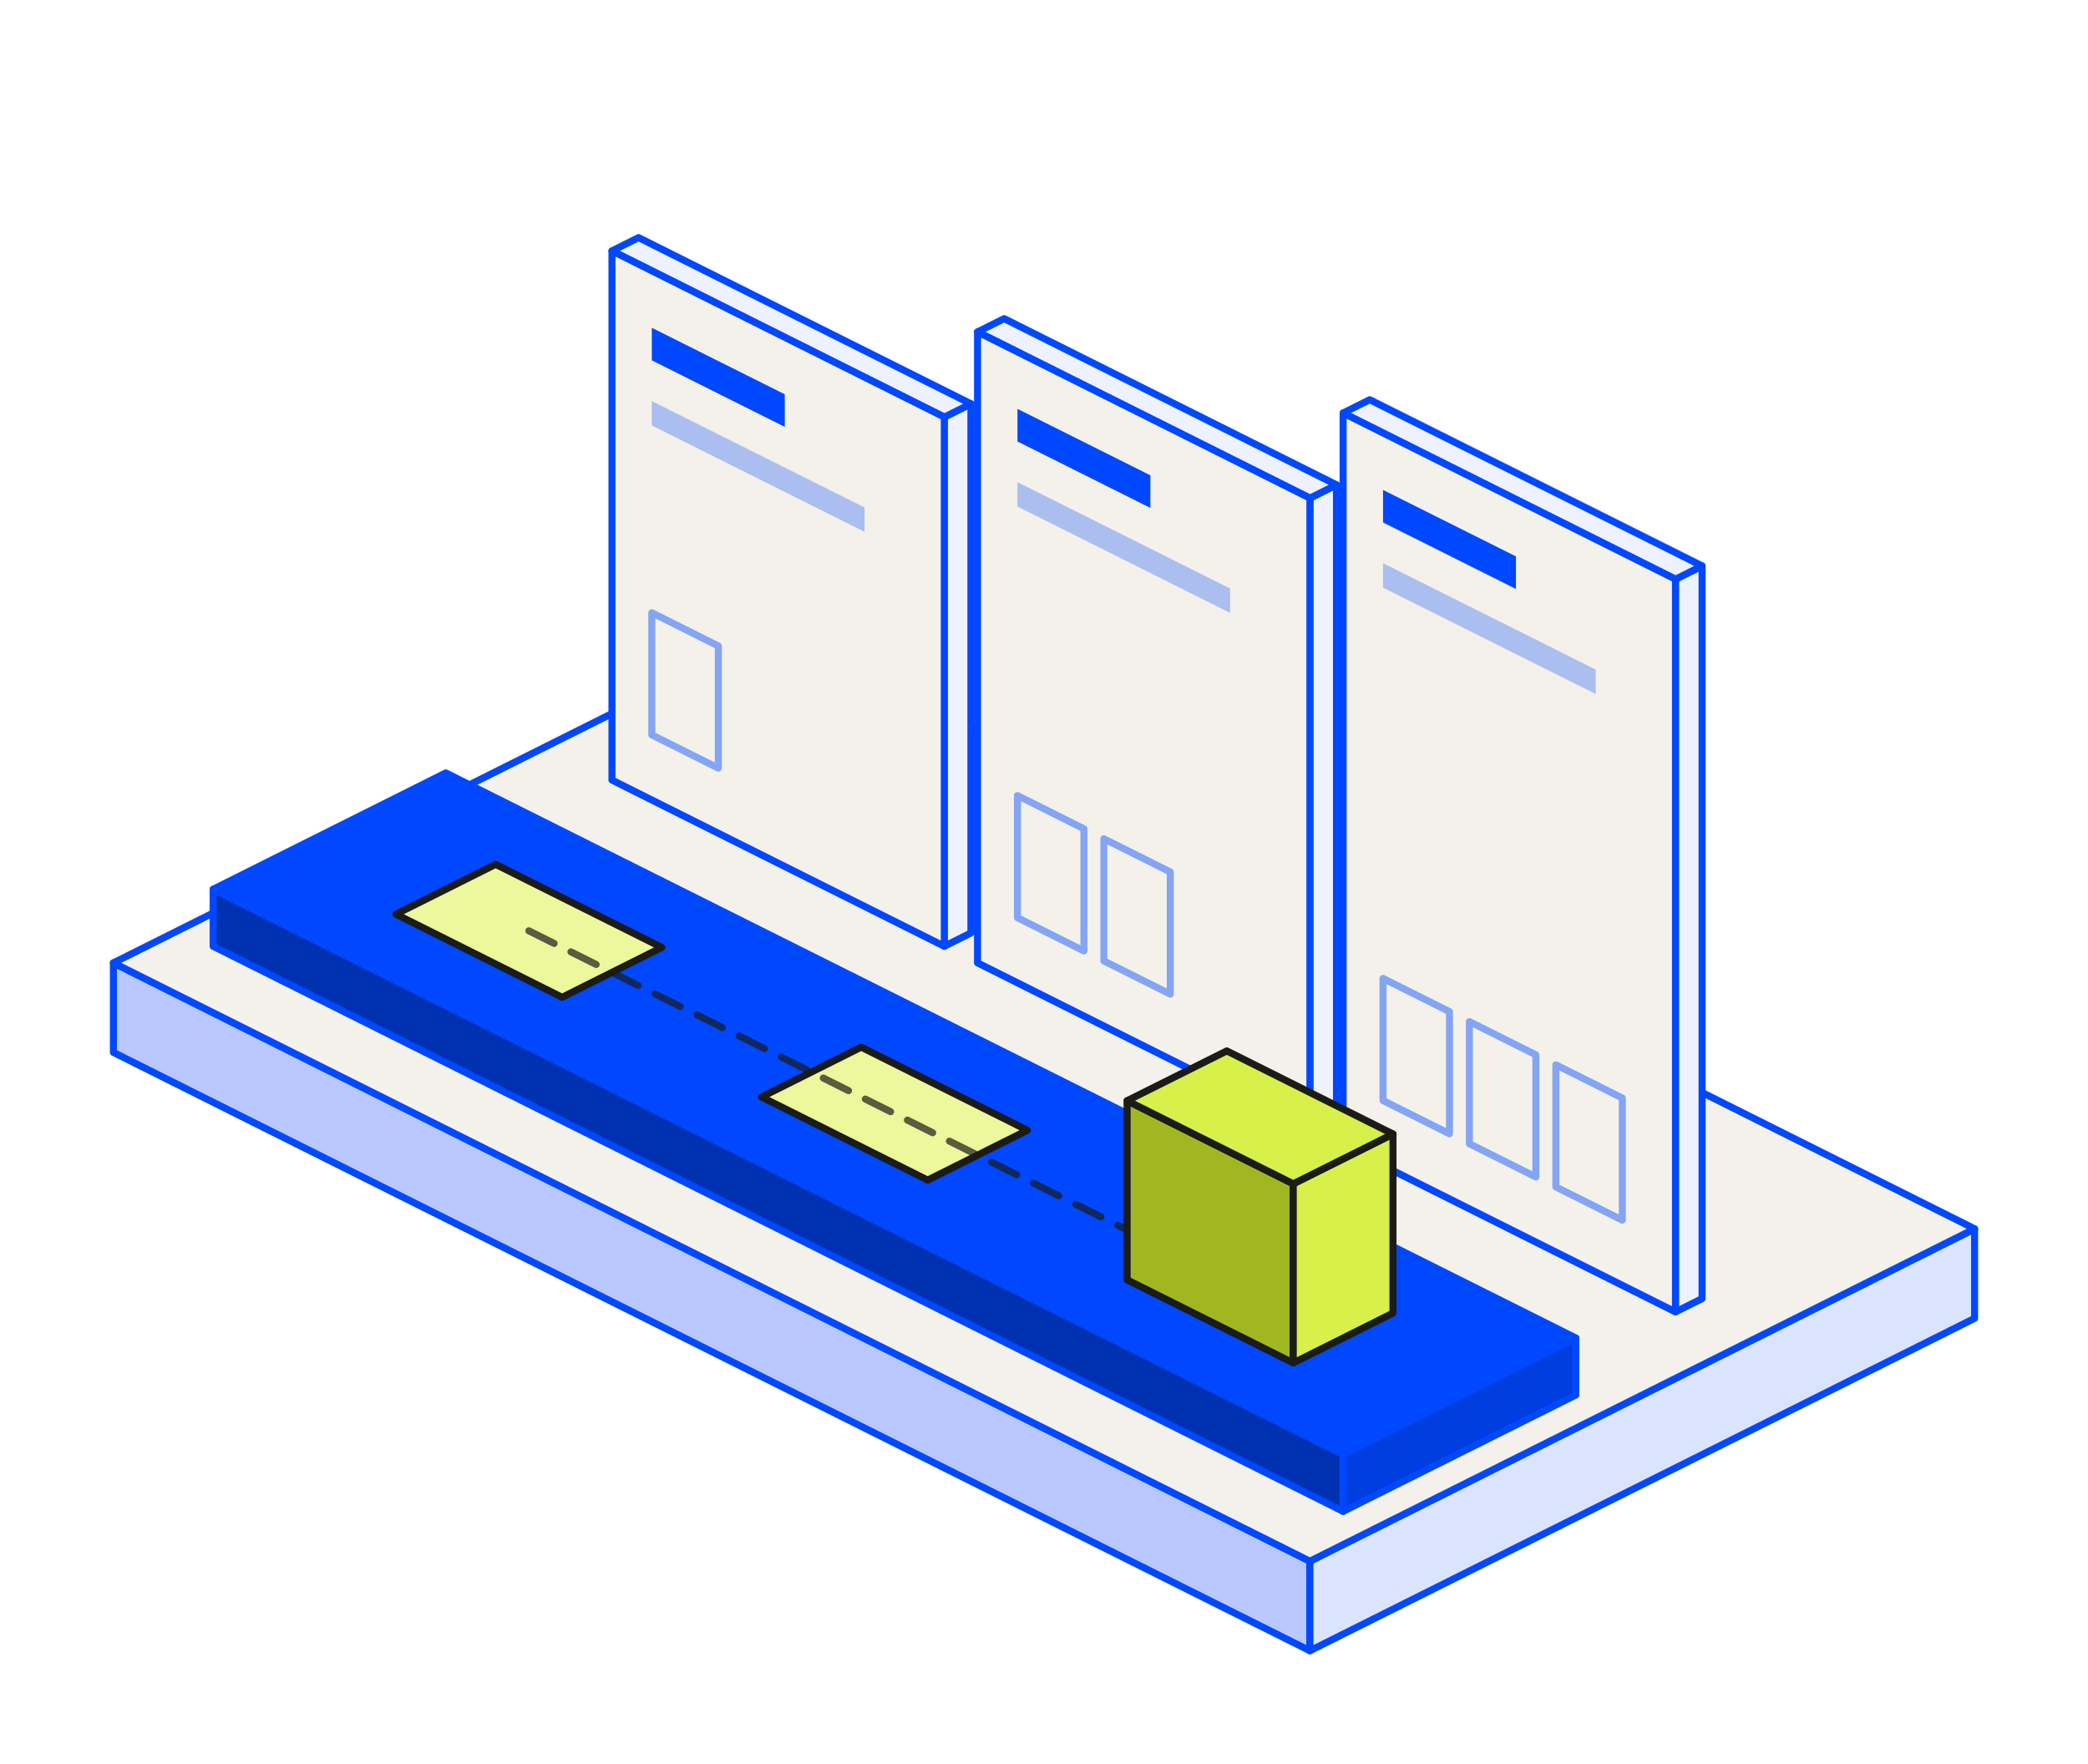
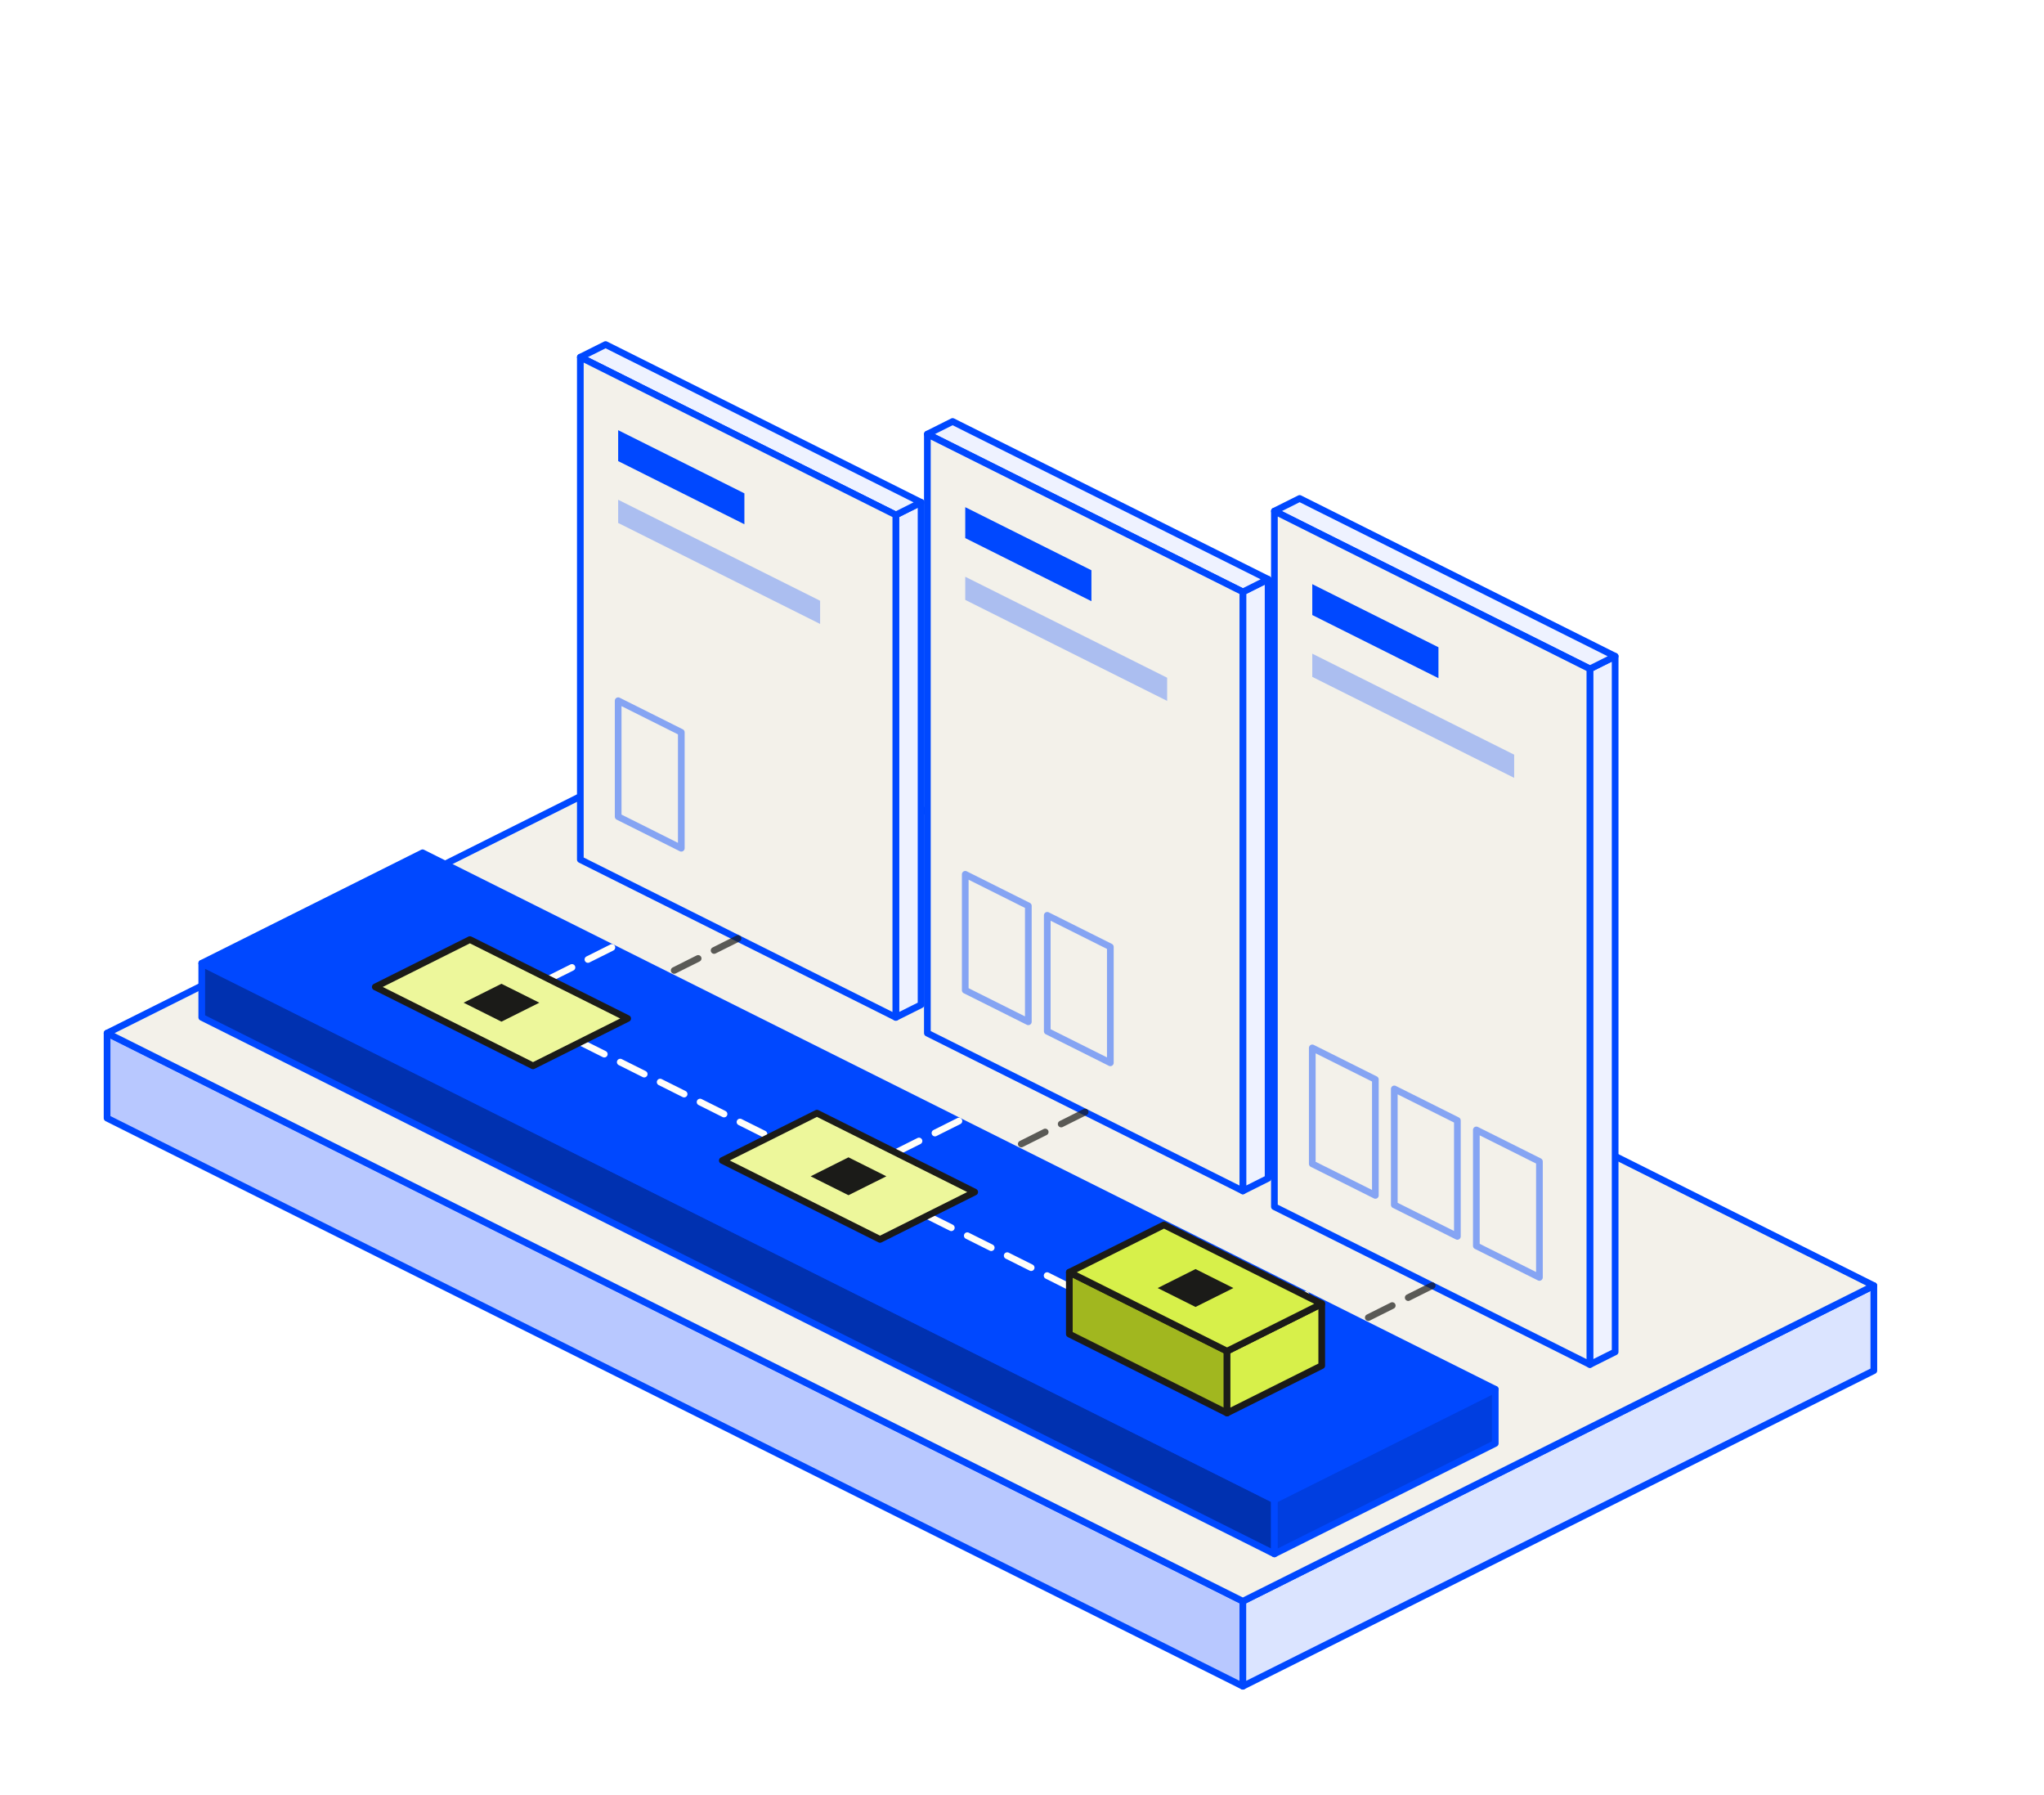
- <svg xmlns="http://www.w3.org/2000/svg" viewBox="580.02 219.52 443.98 375.2" width="444" height="375" aria-hidden="true">
+ <svg xmlns="http://www.w3.org/2000/svg" viewBox="580.02 193.11 458.12 401.61" width="458" height="402" aria-hidden="true">
  <polygon points="858.58,570.72 604.02,443.42 604.02,424.37 858.58,551.67" fill="#B8C8FF" stroke="#0048FF" stroke-width="1.5" stroke-linejoin="round" stroke-linecap="round" vector-effect="non-scaling-stroke" />
  <polygon points="1000,500 858.58,570.72 858.58,551.67 1000,480.95" fill="#DBE4FF" stroke="#0048FF" stroke-width="1.5" stroke-linejoin="round" stroke-linecap="round" vector-effect="non-scaling-stroke" />
  <polygon points="1000,480.95 745.44,353.65 604.02,424.37 858.58,551.67" fill="#F3F1EA" stroke="#0048FF" stroke-width="1.5" stroke-linejoin="round" stroke-linecap="round" vector-effect="non-scaling-stroke" />
  <polygon points="786.46,418.01 780.8,420.84 780.8,308.26 786.46,305.43" fill="#EEF2FF" stroke="#0048FF" stroke-width="1.5" stroke-linejoin="round" stroke-linecap="round" vector-effect="non-scaling-stroke" />
  <polygon points="786.46,305.43 715.75,270.07 710.09,272.9 780.8,308.26" fill="#EEF2FF" stroke="#0048FF" stroke-width="1.5" stroke-linejoin="round" stroke-linecap="round" vector-effect="non-scaling-stroke" />
  <polygon points="780.8,420.84 710.09,385.48 710.09,272.9 780.8,308.26" fill="#F3F1EA" stroke="#0048FF" stroke-width="1.5" stroke-linejoin="round" stroke-linecap="round" vector-effect="non-scaling-stroke" />
  <polygon points="718.57,296.19 746.86,310.34 746.86,303.41 718.57,289.26" fill="#0048FF" />
  <polygon points="718.57,310.05 763.83,332.68 763.83,327.48 718.57,304.85" fill="rgba(0,72,255,0.3)" />
  <polygon points="718.57,375.86 732.72,382.94 732.72,356.96 718.57,349.88" fill="#F3F1EA" stroke="rgba(0,72,255,0.45)" stroke-width="1.5" stroke-linejoin="round" stroke-linecap="round" vector-effect="non-scaling-stroke" />
  <polygon points="864.24,456.9 858.58,459.73 858.58,325.5 864.24,322.67" fill="#EEF2FF" stroke="#0048FF" stroke-width="1.5" stroke-linejoin="round" stroke-linecap="round" vector-effect="non-scaling-stroke" />
  <polygon points="864.24,322.67 793.53,287.31 787.87,290.14 858.58,325.5" fill="#EEF2FF" stroke="#0048FF" stroke-width="1.5" stroke-linejoin="round" stroke-linecap="round" vector-effect="non-scaling-stroke" />
  <polygon points="858.58,459.73 787.87,424.37 787.87,290.14 858.58,325.5" fill="#F3F1EA" stroke="#0048FF" stroke-width="1.5" stroke-linejoin="round" stroke-linecap="round" vector-effect="non-scaling-stroke" />
  <polygon points="796.36,313.44 824.64,327.58 824.64,320.65 796.36,306.51" fill="#0048FF" />
  <polygon points="796.36,327.29 841.61,349.92 841.61,344.73 796.36,322.1" fill="rgba(0,72,255,0.3)" />
  <polygon points="796.36,414.76 810.5,421.83 810.5,395.85 796.36,388.78" fill="#F3F1EA" stroke="rgba(0,72,255,0.45)" stroke-width="1.5" stroke-linejoin="round" stroke-linecap="round" vector-effect="non-scaling-stroke" />
  <polygon points="814.74,423.95 828.88,431.02 828.88,405.04 814.74,397.97" fill="#F3F1EA" stroke="rgba(0,72,255,0.45)" stroke-width="1.5" stroke-linejoin="round" stroke-linecap="round" vector-effect="non-scaling-stroke" />
  <polygon points="942.02,495.8 936.36,498.63 936.36,342.75 942.02,339.92" fill="#EEF2FF" stroke="#0048FF" stroke-width="1.5" stroke-linejoin="round" stroke-linecap="round" vector-effect="non-scaling-stroke" />
  <polygon points="942.02,339.92 871.31,304.56 865.65,307.39 936.36,342.75" fill="#EEF2FF" stroke="#0048FF" stroke-width="1.5" stroke-linejoin="round" stroke-linecap="round" vector-effect="non-scaling-stroke" />
  <polygon points="936.36,498.63 865.65,463.27 865.65,307.39 936.36,342.75" fill="#F3F1EA" stroke="#0048FF" stroke-width="1.5" stroke-linejoin="round" stroke-linecap="round" vector-effect="non-scaling-stroke" />
  <polygon points="874.14,330.68 902.42,344.83 902.42,337.9 874.14,323.76" fill="#0048FF" />
  <polygon points="874.14,344.54 919.39,367.17 919.39,361.97 874.14,339.34" fill="rgba(0,72,255,0.3)" />
  <polygon points="874.14,453.66 888.28,460.73 888.28,434.75 874.14,427.68" fill="#F3F1EA" stroke="rgba(0,72,255,0.45)" stroke-width="1.5" stroke-linejoin="round" stroke-linecap="round" vector-effect="non-scaling-stroke" />
  <polygon points="892.52,462.85 906.66,469.92 906.66,443.94 892.52,436.87" fill="#F3F1EA" stroke="rgba(0,72,255,0.45)" stroke-width="1.5" stroke-linejoin="round" stroke-linecap="round" vector-effect="non-scaling-stroke" />
  <polygon points="910.91,472.04 925.05,479.11 925.05,453.13 910.91,446.06" fill="#F3F1EA" stroke="rgba(0,72,255,0.45)" stroke-width="1.5" stroke-linejoin="round" stroke-linecap="round" vector-effect="non-scaling-stroke" />
+   <polyline points="745.44,403.16 710.09,420.84" fill="none" stroke="rgba(27,27,24,0.7)" stroke-width="1.5" stroke-linejoin="round" stroke-linecap="round" vector-effect="non-scaling-stroke" stroke-dasharray="6 4" />
+   <polyline points="823.23,442.05 787.87,459.73" fill="none" stroke="rgba(27,27,24,0.7)" stroke-width="1.5" stroke-linejoin="round" stroke-linecap="round" vector-effect="non-scaling-stroke" stroke-dasharray="6 4" />
+   <polyline points="901.01,480.95 865.65,498.63" fill="none" stroke="rgba(27,27,24,0.7)" stroke-width="1.5" stroke-linejoin="round" stroke-linecap="round" vector-effect="non-scaling-stroke" stroke-dasharray="6 4" />
  <polygon points="865.65,541.06 625.24,420.84 625.24,408.71 865.65,528.94" fill="#0031B0" stroke="#0048FF" stroke-width="1.5" stroke-linejoin="round" stroke-linecap="round" vector-effect="non-scaling-stroke" />
  <polygon points="915.15,516.31 865.65,541.06 865.65,528.94 915.15,504.18" fill="#003EE0" stroke="#0048FF" stroke-width="1.5" stroke-linejoin="round" stroke-linecap="round" vector-effect="non-scaling-stroke" />
  <polygon points="915.15,504.18 674.73,383.96 625.24,408.71 865.65,528.94" fill="#0048FF" stroke="#0048FF" stroke-width="1.5" stroke-linejoin="round" stroke-linecap="round" vector-effect="non-scaling-stroke" />
+   <polyline points="717.16,405.18 703.02,412.25" fill="none" stroke="#FFFEFA" stroke-width="1.5" stroke-linejoin="round" stroke-linecap="round" vector-effect="non-scaling-stroke" stroke-dasharray="6 4" />
+   <polyline points="794.94,444.07 780.8,451.14" fill="none" stroke="#FFFEFA" stroke-width="1.5" stroke-linejoin="round" stroke-linecap="round" vector-effect="non-scaling-stroke" stroke-dasharray="6 4" />
+   <polyline points="872.72,482.97 858.58,490.04" fill="none" stroke="#FFFEFA" stroke-width="1.5" stroke-linejoin="round" stroke-linecap="round" vector-effect="non-scaling-stroke" stroke-dasharray="6 4" />
+   <polyline points="710.09,426.39 752.52,447.61" fill="none" stroke="#FFFEFA" stroke-width="1.5" stroke-linejoin="round" stroke-linecap="round" vector-effect="non-scaling-stroke" stroke-dasharray="6 4" />
+   <polyline points="787.87,465.29 830.3,486.5" fill="none" stroke="#FFFEFA" stroke-width="1.5" stroke-linejoin="round" stroke-linecap="round" vector-effect="non-scaling-stroke" stroke-dasharray="6 4" />
  <polygon points="720.7,421.09 685.34,403.41 664.13,414.02 699.48,431.7" fill="#EDF79B" stroke="#1B1B18" stroke-width="1.5" stroke-linejoin="round" stroke-linecap="round" vector-effect="non-scaling-stroke" />
+   <polygon points="700.9,417.55 692.41,413.31 683.93,417.55 692.41,421.8" fill="#1B1B18" />
  <polygon points="798.48,459.98 763.12,442.3 741.91,452.91 777.26,470.59" fill="#EDF79B" stroke="#1B1B18" stroke-width="1.5" stroke-linejoin="round" stroke-linecap="round" vector-effect="non-scaling-stroke" />
-   <polyline points="692.41,417.55 830.3,486.5" fill="none" stroke="rgba(27,27,24,0.7)" stroke-width="1.5" stroke-linejoin="round" stroke-linecap="round" vector-effect="non-scaling-stroke" stroke-dasharray="6 4" />
-   <polygon points="855.04,509.49 819.69,491.81 819.69,453.7 855.04,471.38" fill="#A1B71F" stroke="#1B1B18" stroke-width="1.5" stroke-linejoin="round" stroke-linecap="round" vector-effect="non-scaling-stroke" />
-   <polygon points="876.26,498.88 855.04,509.49 855.04,471.38 876.26,460.78" fill="#D7F04A" stroke="#1B1B18" stroke-width="1.5" stroke-linejoin="round" stroke-linecap="round" vector-effect="non-scaling-stroke" />
-   <polygon points="876.26,460.78 840.9,443.1 819.69,453.7 855.04,471.38" fill="#D7F04A" stroke="#1B1B18" stroke-width="1.5" stroke-linejoin="round" stroke-linecap="round" vector-effect="non-scaling-stroke" />
+   <polygon points="778.68,456.45 770.19,452.2 761.71,456.45 770.19,460.69" fill="#1B1B18" />
+   <polygon points="855.04,509.49 819.69,491.81 819.69,477.95 855.04,495.63" fill="#A1B71F" stroke="#1B1B18" stroke-width="1.5" stroke-linejoin="round" stroke-linecap="round" vector-effect="non-scaling-stroke" />
+   <polygon points="876.26,498.88 855.04,509.49 855.04,495.63 876.26,485.02" fill="#D7F04A" stroke="#1B1B18" stroke-width="1.5" stroke-linejoin="round" stroke-linecap="round" vector-effect="non-scaling-stroke" />
+   <polygon points="876.26,485.02 840.9,467.34 819.69,477.95 855.04,495.63" fill="#D7F04A" stroke="#1B1B18" stroke-width="1.5" stroke-linejoin="round" stroke-linecap="round" vector-effect="non-scaling-stroke" />
+   <polygon points="856.46,481.49 847.97,477.24 839.49,481.49 847.97,485.73" fill="#1B1B18" />
</svg>
